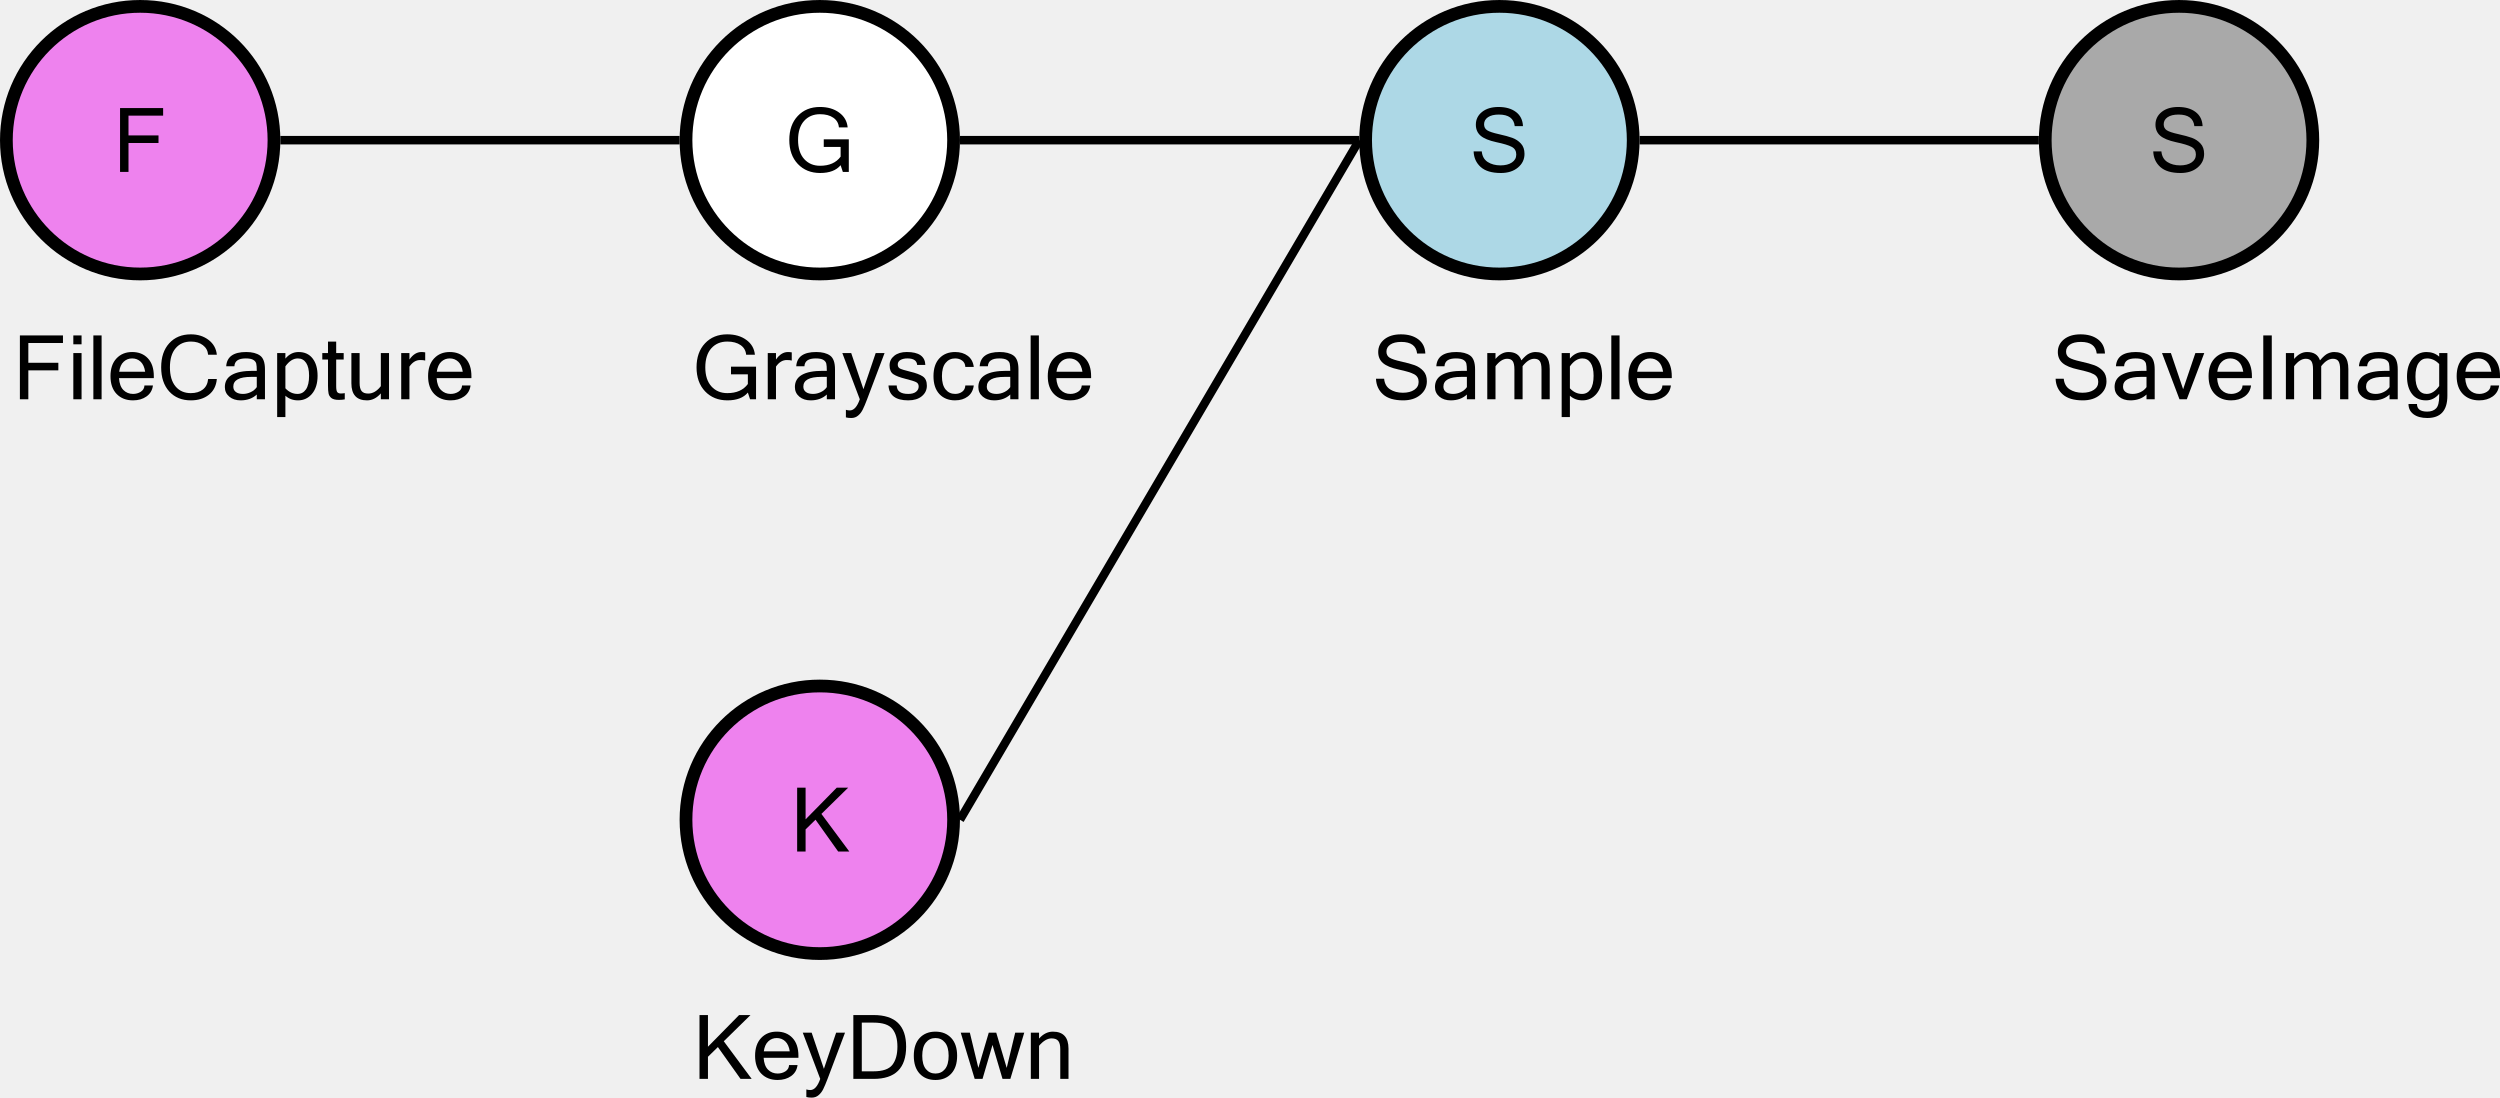
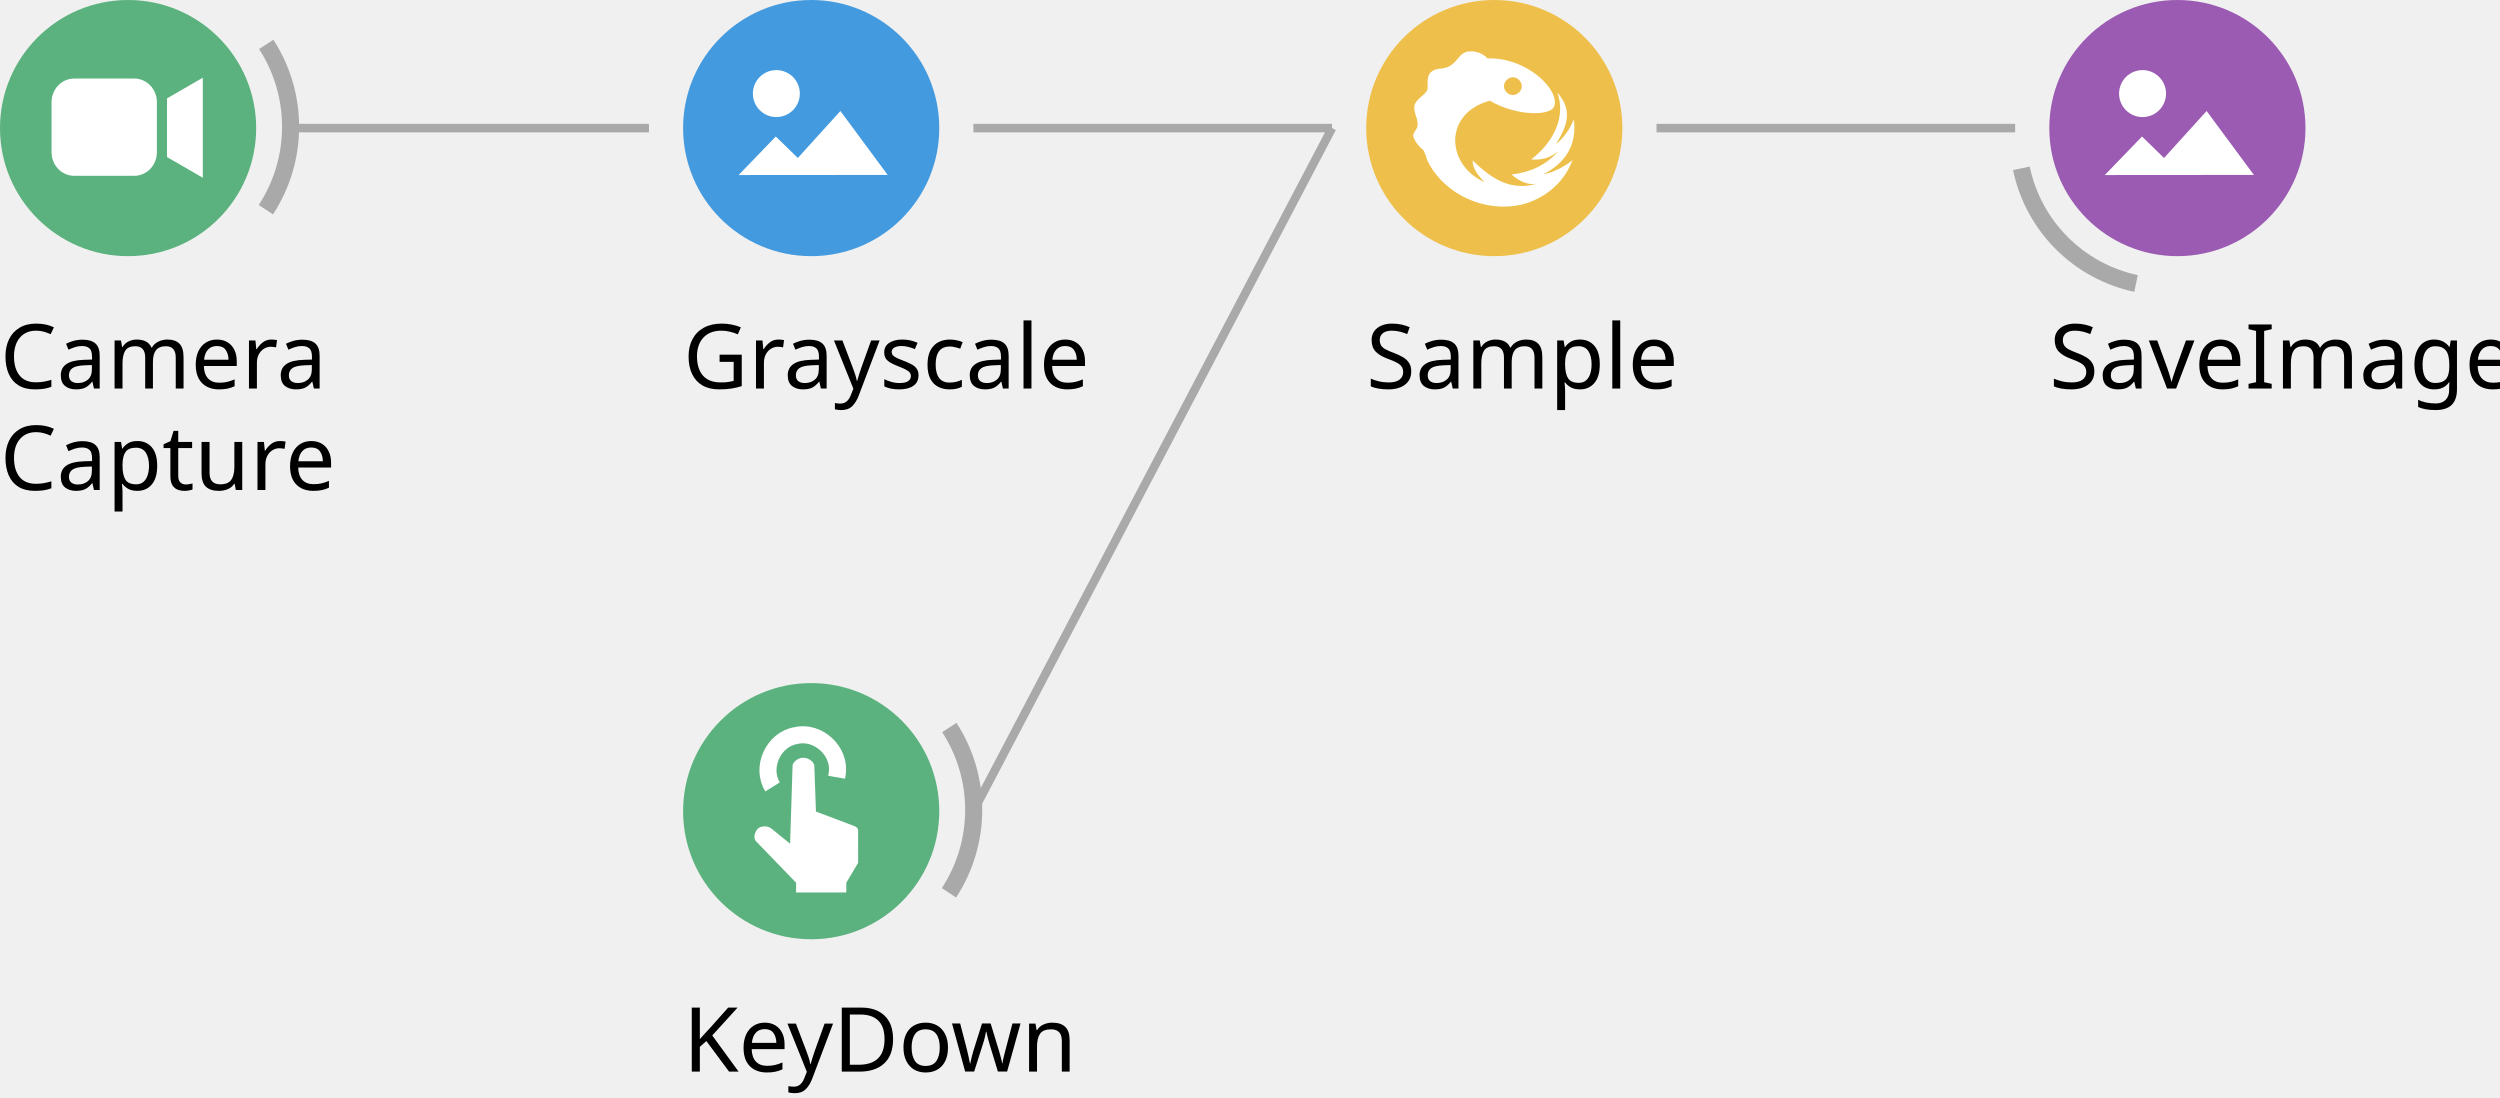
<svg xmlns="http://www.w3.org/2000/svg" width="364.423" height="160" id="SvgGdi_output" version="1.1">
-   <g id="g4882">
-     <circle id="153" cy="20.433" cx="317.636" style="opacity:1;fill:none;stroke:#000000;stroke-width:3.715;stroke-linecap:butt;stroke-linejoin:miter;stroke-miterlimit:9;shape-rendering:auto" r="18.575" />
-     <circle id="154" cy="20.433" cx="317.636" style="opacity:1;fill:#a9a9a9;stroke:none;stroke-width:0.619;shape-rendering:auto" r="18.575" />
-     <g transform="matrix(0.6191731,0,0,0.6191731,-1.857519,-1.857519)" aria-label="S" style="font-size:21px;font-family:'Microsoft Sans Serif';text-anchor:middle;opacity:1;fill:#000000;stroke:none;shape-rendering:auto" id="155">
-       <path d="m 516.338,43.73 q -3.179,0 -4.758,-1.425 -1.569,-1.425 -1.651,-3.661 h 1.917 q 0.154,1.682 1.395,2.492 1.251,0.8 3.015,0.8 1.671,0 2.687,-0.687 1.025,-0.687 1.025,-1.866 0,-1.241 -1.056,-1.805 -1.056,-0.564 -3.64,-1.107 -2.574,-0.554 -3.702,-1.528 -1.118,-0.974 -1.118,-2.594 0,-1.825 1.456,-2.994 1.466,-1.169 3.886,-1.169 2.543,0 4.102,1.179 1.559,1.179 1.651,3.333 h -1.938 q -0.297,-2.728 -3.732,-2.728 -1.661,0 -2.574,0.625 -0.913,0.625 -0.913,1.661 0,0.943 0.728,1.415 0.738,0.472 2.738,0.913 2.01,0.441 3.189,0.872 1.179,0.431 2.02,1.343 0.841,0.902 0.841,2.43 0,1.938 -1.548,3.22 -1.538,1.282 -4.02,1.282 z" id="path4621" />
-     </g>
-     <g transform="matrix(0.6191731,0,0,0.6191731,-1.857519,-1.857519)" aria-label="SaveImage" clip-path="url(#161_text_clipper)" style="font-size:21px;font-family:'Microsoft Sans Serif';opacity:1;fill:#000000;stroke:none;shape-rendering:auto" id="159">
-       <path d="m 493.352,97.256 q -3.179,0 -4.758,-1.425 -1.569,-1.425 -1.651,-3.661 h 1.917 q 0.154,1.682 1.395,2.492 1.251,0.8 3.015,0.8 1.671,0 2.687,-0.687 1.025,-0.687 1.025,-1.866 0,-1.241 -1.056,-1.805 -1.056,-0.564 -3.64,-1.107 -2.574,-0.554 -3.702,-1.528 -1.118,-0.974 -1.118,-2.594 0,-1.825 1.456,-2.994 1.466,-1.169 3.886,-1.169 2.543,0 4.102,1.179 1.559,1.179 1.651,3.333 h -1.938 q -0.297,-2.728 -3.732,-2.728 -1.661,0 -2.574,0.625 -0.913,0.625 -0.913,1.661 0,0.943 0.728,1.415 0.738,0.472 2.738,0.913 2.01,0.441 3.189,0.872 1.179,0.431 2.02,1.343 0.841,0.902 0.841,2.43 0,1.938 -1.548,3.22 -1.538,1.282 -4.02,1.282 z" id="path4544" />
-       <path d="m 508.343,94.139 v -2.41 h -1.323 q -4.204,0 -4.204,2.287 0,0.831 0.615,1.282 0.615,0.441 1.661,0.441 0.954,0 1.846,-0.431 0.892,-0.431 1.405,-1.169 z m 0,1.743 q -1.477,1.374 -3.804,1.374 -1.62,0 -2.666,-0.872 -1.046,-0.882 -1.046,-2.266 0,-3.814 6.573,-3.814 h 0.943 q 0,-1.169 -0.123,-1.692 -0.123,-0.533 -0.687,-0.882 -0.564,-0.349 -1.794,-0.349 -2.584,0 -2.666,1.846 h -1.928 q 0.215,-3.353 4.696,-3.353 2.092,0 3.261,0.831 1.169,0.831 1.169,3.261 V 97 h -1.928 z" id="path4546" />
-       <path d="M 521.94,86.121 517.828,97 h -1.723 l -4.112,-10.879 h 2.092 l 2.881,8.511 2.881,-8.511 z" id="path4548" />
-       <path d="m 528.267,97.256 q -2.399,0 -3.855,-1.497 -1.456,-1.507 -1.456,-4.194 0,-2.666 1.405,-4.173 1.415,-1.518 3.691,-1.518 2.328,0 3.712,1.487 1.395,1.487 1.395,4.204 v 0.461 h -8.193 q 0.123,1.887 1.036,2.799 0.923,0.913 2.266,0.913 1.015,0 1.825,-0.513 0.82,-0.523 0.861,-1.477 h 2 q -0.226,1.682 -1.528,2.594 -1.292,0.913 -3.158,0.913 z m 2.851,-6.747 q -0.236,-1.569 -1.056,-2.348 -0.82,-0.779 -2.01,-0.779 -1.159,0 -1.989,0.779 -0.831,0.769 -1.056,2.348 z" id="path4550" />
-       <path d="m 537.833,97 h -2 V 81.968 h 2 z" id="path4552" />
-       <path d="m 555.86,97 h -1.938 v -7.034 q 0,-1.354 -0.39,-1.928 -0.39,-0.574 -1.302,-0.574 -1.405,0 -2.758,1.743 V 97 h -1.928 v -7.034 q 0,-1.354 -0.39,-1.928 -0.39,-0.574 -1.312,-0.574 -1.405,0 -2.748,1.743 V 97 h -1.938 V 86.121 h 1.938 v 1.384 q 1.374,-1.63 3.045,-1.63 2.389,0 3.045,1.969 1.087,-1.282 1.846,-1.62 0.759,-0.349 1.487,-0.349 3.343,0 3.343,4.009 z" id="path4554" />
-       <path d="m 565.56,94.139 v -2.41 h -1.323 q -4.204,0 -4.204,2.287 0,0.831 0.615,1.282 0.615,0.441 1.661,0.441 0.954,0 1.846,-0.431 0.892,-0.431 1.405,-1.169 z m 0,1.743 q -1.477,1.374 -3.804,1.374 -1.62,0 -2.666,-0.872 -1.046,-0.882 -1.046,-2.266 0,-3.814 6.573,-3.814 h 0.943 q 0,-1.169 -0.123,-1.692 -0.123,-0.533 -0.687,-0.882 -0.564,-0.349 -1.794,-0.349 -2.584,0 -2.666,1.846 h -1.928 q 0.215,-3.353 4.696,-3.353 2.092,0 3.261,0.831 1.169,0.831 1.169,3.261 V 97 h -1.928 z" id="path4556" />
-       <path d="m 579.177,96.159 q 0,5.25 -4.737,5.25 -2.051,0 -3.24,-0.892 -1.179,-0.892 -1.179,-2.399 h 2 q 0,1.784 2.399,1.784 1.354,0 2.092,-0.749 0.738,-0.738 0.738,-2.912 v -0.543 q -1.292,1.559 -3.107,1.559 -2.133,0 -3.302,-1.518 -1.169,-1.518 -1.169,-4.091 0,-2.666 1.302,-4.214 1.312,-1.559 3.292,-1.559 1.764,0 2.984,1.087 v -0.841 h 1.928 z m -1.928,-2.287 V 88.705 q -1.251,-1.323 -2.861,-1.323 -1.241,0 -1.989,1.077 -0.738,1.066 -0.738,3.189 0,2.01 0.697,3.056 0.708,1.036 1.948,1.036 1.62,0 2.943,-1.866 z" id="path4558" />
-       <path d="m 586.673,97.256 q -2.399,0 -3.855,-1.497 -1.456,-1.507 -1.456,-4.194 0,-2.666 1.405,-4.173 1.415,-1.518 3.691,-1.518 2.328,0 3.712,1.487 1.395,1.487 1.395,4.204 v 0.461 h -8.193 q 0.123,1.887 1.036,2.799 0.923,0.913 2.266,0.913 1.015,0 1.825,-0.513 0.82,-0.523 0.861,-1.477 h 2 q -0.226,1.682 -1.528,2.594 -1.292,0.913 -3.158,0.913 z m 2.851,-6.747 q -0.236,-1.569 -1.056,-2.348 -0.82,-0.779 -2.01,-0.779 -1.159,0 -1.989,0.779 -0.831,0.769 -1.056,2.348 z" id="path4560" />
-     </g>
-   </g>
-   <g id="g4866">
-     <circle id="165" cy="20.433" cx="218.568" style="opacity:1;fill:none;stroke:#000000;stroke-width:3.715;stroke-linecap:butt;stroke-linejoin:miter;stroke-miterlimit:9;shape-rendering:auto" r="18.575" />
-     <circle id="166" cy="20.433" cx="218.568" style="opacity:1;fill:#add8e6;stroke:none;stroke-width:0.619;shape-rendering:auto" r="18.575" />
-     <g transform="matrix(0.6191731,0,0,0.6191731,-1.857519,-1.857519)" aria-label="S" style="font-size:21px;font-family:'Microsoft Sans Serif';text-anchor:middle;opacity:1;fill:#000000;stroke:none;shape-rendering:auto" id="167">
-       <path d="m 356.338,43.73 q -3.179,0 -4.758,-1.425 -1.569,-1.425 -1.651,-3.661 h 1.917 q 0.154,1.682 1.395,2.492 1.251,0.8 3.015,0.8 1.671,0 2.687,-0.687 1.025,-0.687 1.025,-1.866 0,-1.241 -1.056,-1.805 -1.056,-0.564 -3.64,-1.107 -2.574,-0.554 -3.702,-1.528 -1.118,-0.974 -1.118,-2.594 0,-1.825 1.456,-2.994 1.466,-1.169 3.886,-1.169 2.543,0 4.102,1.179 1.559,1.179 1.651,3.333 h -1.938 q -0.297,-2.728 -3.732,-2.728 -1.661,0 -2.574,0.625 -0.913,0.625 -0.913,1.661 0,0.943 0.728,1.415 0.738,0.472 2.738,0.913 2.01,0.441 3.189,0.872 1.179,0.431 2.02,1.343 0.841,0.902 0.841,2.43 0,1.938 -1.548,3.22 -1.538,1.282 -4.02,1.282 z" id="path4624" />
-     </g>
-     <g transform="matrix(0.6191731,0,0,0.6191731,-1.857519,-1.857519)" aria-label="Sample" clip-path="url(#173_text_clipper)" style="font-size:21px;font-family:'Microsoft Sans Serif';opacity:1;fill:#000000;stroke:none;shape-rendering:auto" id="171">
-       <path d="m 333.352,97.256 q -3.179,0 -4.758,-1.425 -1.569,-1.425 -1.651,-3.661 h 1.917 q 0.154,1.682 1.395,2.492 1.251,0.8 3.015,0.8 1.671,0 2.687,-0.687 1.025,-0.687 1.025,-1.866 0,-1.241 -1.056,-1.805 -1.056,-0.564 -3.64,-1.107 -2.574,-0.554 -3.702,-1.528 -1.118,-0.974 -1.118,-2.594 0,-1.825 1.456,-2.994 1.466,-1.169 3.886,-1.169 2.543,0 4.102,1.179 1.559,1.179 1.651,3.333 h -1.938 q -0.297,-2.728 -3.732,-2.728 -1.661,0 -2.574,0.625 -0.913,0.625 -0.913,1.661 0,0.943 0.728,1.415 0.738,0.472 2.738,0.913 2.01,0.441 3.189,0.872 1.179,0.431 2.02,1.343 0.841,0.902 0.841,2.43 0,1.938 -1.548,3.22 -1.538,1.282 -4.02,1.282 z" id="path4563" />
-       <path d="m 348.343,94.139 v -2.41 h -1.323 q -4.204,0 -4.204,2.287 0,0.831 0.615,1.282 0.615,0.441 1.661,0.441 0.954,0 1.846,-0.431 0.892,-0.431 1.405,-1.169 z m 0,1.743 q -1.477,1.374 -3.804,1.374 -1.62,0 -2.666,-0.872 -1.046,-0.882 -1.046,-2.266 0,-3.814 6.573,-3.814 h 0.943 q 0,-1.169 -0.123,-1.692 -0.123,-0.533 -0.687,-0.882 -0.564,-0.349 -1.794,-0.349 -2.584,0 -2.666,1.846 h -1.928 q 0.215,-3.353 4.696,-3.353 2.092,0 3.261,0.831 1.169,0.831 1.169,3.261 V 97 h -1.928 z" id="path4565" />
-       <path d="m 367.846,97 h -1.938 v -7.034 q 0,-1.354 -0.39,-1.928 -0.39,-0.574 -1.302,-0.574 -1.405,0 -2.758,1.743 V 97 h -1.928 v -7.034 q 0,-1.354 -0.39,-1.928 -0.39,-0.574 -1.312,-0.574 -1.405,0 -2.748,1.743 V 97 h -1.938 V 86.121 h 1.938 v 1.384 q 1.374,-1.63 3.045,-1.63 2.389,0 3.045,1.969 1.087,-1.282 1.846,-1.62 0.759,-0.349 1.487,-0.349 3.343,0 3.343,4.009 z" id="path4567" />
-       <path d="m 372.594,87.423 q 1.292,-1.548 3.107,-1.548 2.133,0 3.302,1.518 1.169,1.507 1.169,4.081 0,2.676 -1.312,4.235 -1.302,1.548 -3.292,1.548 -1.764,0 -2.974,-1.097 v 5.024 h -1.938 V 86.121 h 1.938 z m 0,6.993 q 1.241,1.323 2.851,1.323 1.251,0 1.989,-1.066 0.738,-1.077 0.738,-3.199 0,-2.01 -0.697,-3.045 -0.697,-1.046 -1.948,-1.046 -1.61,0 -2.933,1.866 z" id="path4569" />
-       <path d="m 384.283,97 h -1.938 V 81.968 h 1.938 z" id="path4571" />
-       <path d="m 391.687,97.256 q -2.399,0 -3.855,-1.497 -1.456,-1.507 -1.456,-4.194 0,-2.666 1.405,-4.173 1.415,-1.518 3.691,-1.518 2.328,0 3.712,1.487 1.395,1.487 1.395,4.204 v 0.461 h -8.193 q 0.123,1.887 1.036,2.799 0.923,0.913 2.266,0.913 1.015,0 1.825,-0.513 0.82,-0.523 0.861,-1.477 h 2 q -0.226,1.682 -1.528,2.594 -1.292,0.913 -3.158,0.913 z m 2.851,-6.747 q -0.236,-1.569 -1.056,-2.348 -0.82,-0.779 -2.01,-0.779 -1.159,0 -1.989,0.779 -0.831,0.769 -1.056,2.348 z" id="path4573" />
-     </g>
-   </g>
-   <line x1="239.001" y2="20.433" x2="297.203" id="177" style="opacity:1;fill:none;stroke:#000000;stroke-width:1.238;stroke-linecap:butt;stroke-linejoin:miter;stroke-miterlimit:9;shape-rendering:auto" y1="20.433" />
-   <g id="g4853">
-     <circle id="178" cy="20.433" cx="119.5" style="opacity:1;fill:none;stroke:#000000;stroke-width:3.715;stroke-linecap:butt;stroke-linejoin:miter;stroke-miterlimit:9;shape-rendering:auto" r="18.575" />
-     <circle id="179" cy="20.433" cx="119.5" style="opacity:1;fill:#ffffff;stroke:none;stroke-width:0.619;shape-rendering:auto" r="18.575" />
-     <g transform="matrix(0.6191731,0,0,0.6191731,-1.857519,-1.857519)" aria-label="G" style="font-size:21px;font-family:'Microsoft Sans Serif';text-anchor:middle;opacity:1;fill:#000000;stroke:none;shape-rendering:auto" id="180">
-       <path d="m 196.092,43.73 q -3.24,0 -5.26,-2.123 -2.01,-2.123 -2.01,-5.65 0,-3.538 1.989,-5.65 1.989,-2.123 5.219,-2.123 2.717,0 4.512,1.312 1.805,1.302 2.02,3.497 h -2.061 q -0.123,-1.456 -1.312,-2.276 -1.189,-0.831 -3.138,-0.831 -2.328,0 -3.753,1.589 -1.415,1.589 -1.415,4.481 0,2.881 1.436,4.481 1.436,1.589 3.753,1.589 3.25,0 4.83,-2.143 v -2.287 h -3.968 v -1.794 h 5.896 v 7.67 h -1.405 l -0.523,-1.579 q -1.528,1.835 -4.809,1.835 z" id="path4627" />
-     </g>
-     <g transform="matrix(0.6191731,0,0,0.6191731,-1.857519,-1.857519)" aria-label="Grayscale" clip-path="url(#186_text_clipper)" style="font-size:21px;font-family:'Microsoft Sans Serif';opacity:1;fill:#000000;stroke:none;shape-rendering:auto" id="184">
-       <path d="m 174.254,97.256 q -3.24,0 -5.26,-2.123 -2.01,-2.123 -2.01,-5.65 0,-3.538 1.989,-5.65 1.989,-2.123 5.219,-2.123 2.717,0 4.512,1.312 1.805,1.302 2.02,3.497 h -2.061 q -0.123,-1.456 -1.312,-2.276 -1.189,-0.831 -3.138,-0.831 -2.328,0 -3.753,1.589 -1.415,1.589 -1.415,4.481 0,2.881 1.436,4.481 1.436,1.589 3.753,1.589 3.25,0 4.83,-2.143 v -2.287 h -3.968 v -1.794 h 5.896 V 97 h -1.405 l -0.523,-1.579 q -1.528,1.835 -4.809,1.835 z" id="path4576" />
-       <path d="m 189.399,87.884 q -0.41,-0.123 -1.179,-0.123 -1.477,0 -2.533,1.548 V 97 h -1.938 V 86.121 h 1.938 v 1.518 q 1.22,-1.764 2.83,-1.764 0.41,0 0.882,0.082 z" id="path4578" />
-       <path d="m 197.654,94.139 v -2.41 h -1.323 q -4.204,0 -4.204,2.287 0,0.831 0.615,1.282 0.615,0.441 1.661,0.441 0.954,0 1.846,-0.431 0.892,-0.431 1.405,-1.169 z m 0,1.743 q -1.477,1.374 -3.804,1.374 -1.62,0 -2.666,-0.872 -1.046,-0.882 -1.046,-2.266 0,-3.814 6.573,-3.814 h 0.943 q 0,-1.169 -0.123,-1.692 -0.123,-0.533 -0.687,-0.882 -0.564,-0.349 -1.794,-0.349 -2.584,0 -2.666,1.846 h -1.928 q 0.215,-3.353 4.696,-3.353 2.092,0 3.261,0.831 1.169,0.831 1.169,3.261 V 97 h -1.928 z" id="path4580" />
-       <path d="m 203.068,99.625 q 1.436,0 2.348,-2.625 L 201.304,86.121 h 2.092 l 2.881,8.511 2.881,-8.511 h 2.092 L 207.139,97 q -0.595,1.559 -1.015,2.399 -0.41,0.851 -1.087,1.425 -0.666,0.584 -1.641,0.584 -0.728,0 -1.251,-0.144 v -1.784 q 0.451,0.144 0.923,0.144 z" id="path4582" />
-       <path d="m 216.839,97.256 q -4.46,0 -4.666,-3.507 h 1.938 q 0.021,1.989 2.707,1.989 1.2,0 1.825,-0.492 0.636,-0.502 0.636,-1.251 0,-0.738 -0.615,-1.036 -0.615,-0.308 -2.543,-0.79 -1.917,-0.482 -2.81,-1.077 -0.882,-0.595 -0.882,-2.092 0,-1.354 1.097,-2.235 1.107,-0.892 2.953,-0.892 4.276,0 4.368,3.045 h -1.928 q -0.103,-1.538 -2.307,-1.538 -0.974,0 -1.62,0.369 -0.636,0.369 -0.636,1.077 0,0.636 0.492,0.923 0.492,0.277 2.461,0.759 1.979,0.472 2.933,1.107 0.964,0.636 0.964,2.194 0,1.487 -1.189,2.471 -1.179,0.974 -3.179,0.974 z" id="path4584" />
-       <path d="m 227.862,97.256 q -2.317,0 -3.712,-1.487 -1.384,-1.497 -1.384,-4.204 0,-2.717 1.384,-4.204 1.395,-1.487 3.712,-1.487 1.784,0 2.974,0.902 1.2,0.902 1.415,2.604 h -1.989 q -0.041,-0.974 -0.738,-1.487 -0.687,-0.513 -1.661,-0.513 -1.384,0 -2.246,1.056 -0.861,1.046 -0.861,3.127 0,2.071 0.861,3.127 0.861,1.046 2.246,1.046 0.974,0 1.661,-0.513 0.697,-0.513 0.738,-1.477 h 1.989 q -0.215,1.702 -1.415,2.604 -1.189,0.902 -2.974,0.902 z" id="path4586" />
-       <path d="m 240.843,94.139 v -2.41 h -1.323 q -4.204,0 -4.204,2.287 0,0.831 0.615,1.282 0.615,0.441 1.661,0.441 0.954,0 1.846,-0.431 0.892,-0.431 1.405,-1.169 z m 0,1.743 q -1.477,1.374 -3.804,1.374 -1.62,0 -2.666,-0.872 -1.046,-0.882 -1.046,-2.266 0,-3.814 6.573,-3.814 h 0.943 q 0,-1.169 -0.123,-1.692 -0.123,-0.533 -0.687,-0.882 -0.564,-0.349 -1.794,-0.349 -2.584,0 -2.666,1.846 h -1.928 q 0.215,-3.353 4.696,-3.353 2.092,0 3.261,0.831 1.169,0.831 1.169,3.261 V 97 h -1.928 z" id="path4588" />
-       <path d="m 247.58,97 h -1.938 V 81.968 h 1.938 z" id="path4590" />
-       <path d="m 254.983,97.256 q -2.399,0 -3.855,-1.497 -1.456,-1.507 -1.456,-4.194 0,-2.666 1.405,-4.173 1.415,-1.518 3.691,-1.518 2.328,0 3.712,1.487 1.395,1.487 1.395,4.204 v 0.461 h -8.193 q 0.123,1.887 1.036,2.799 0.923,0.913 2.266,0.913 1.015,0 1.825,-0.513 0.82,-0.523 0.861,-1.477 h 2 q -0.226,1.682 -1.528,2.594 -1.292,0.913 -3.158,0.913 z m 2.851,-6.747 q -0.236,-1.569 -1.056,-2.348 -0.82,-0.779 -2.01,-0.779 -1.159,0 -1.989,0.779 -0.831,0.769 -1.056,2.348 z" id="path4592" />
-     </g>
-   </g>
-   <line x1="139.933" y2="20.433" x2="198.135" id="190" style="opacity:1;fill:none;stroke:#000000;stroke-width:1.238;stroke-linecap:butt;stroke-linejoin:miter;stroke-miterlimit:9;shape-rendering:auto" y1="20.433" />
-   <g id="g4914">
-     <circle id="191" cy="119.5" cx="119.5" style="opacity:1;fill:none;stroke:#000000;stroke-width:3.715;stroke-linecap:butt;stroke-linejoin:miter;stroke-miterlimit:9;shape-rendering:auto" r="18.575" />
-     <circle id="192" cy="119.5" cx="119.5" style="opacity:1;fill:#ee82ee;stroke:none;stroke-width:0.619;shape-rendering:auto" r="18.575" />
-     <g transform="matrix(0.6191731,0,0,0.6191731,-1.857519,-1.857519)" aria-label="K" style="font-size:21px;font-family:'Microsoft Sans Serif';text-anchor:middle;opacity:1;fill:#000000;stroke:none;shape-rendering:auto" id="193">
-       <path d="m 202.952,203.473 h -2.625 l -5.332,-7.496 -2.338,2.287 v 5.209 h -1.989 v -15.032 h 1.989 v 7.455 l 7.332,-7.455 h 2.687 l -6.296,6.173 z" id="path4618" />
-     </g>
-     <g transform="matrix(0.6191731,0,0,0.6191731,-1.857519,-1.857519)" aria-label="KeyDown" clip-path="url(#199_text_clipper)" style="font-size:21px;font-family:'Microsoft Sans Serif';opacity:1;fill:#000000;stroke:none;shape-rendering:auto" id="197">
-       <path d="m 179.966,257 h -2.625 l -5.332,-7.496 -2.338,2.287 V 257 h -1.989 v -15.032 h 1.989 v 7.455 l 7.332,-7.455 h 2.687 l -6.296,6.173 z" id="path4529" />
-       <path d="m 186.077,257.256 q -2.399,0 -3.855,-1.497 -1.456,-1.507 -1.456,-4.194 0,-2.666 1.405,-4.173 1.415,-1.518 3.691,-1.518 2.328,0 3.712,1.487 1.395,1.487 1.395,4.204 v 0.461 h -8.193 q 0.123,1.887 1.036,2.799 0.923,0.913 2.266,0.913 1.015,0 1.825,-0.513 0.82,-0.523 0.861,-1.477 h 2 q -0.226,1.682 -1.528,2.594 -1.292,0.913 -3.158,0.913 z m 2.851,-6.747 q -0.236,-1.569 -1.056,-2.348 -0.82,-0.779 -2.01,-0.779 -1.159,0 -1.989,0.779 -0.831,0.769 -1.056,2.348 z" id="path4531" />
-       <path d="m 193.757,259.625 q 1.436,0 2.348,-2.625 l -4.112,-10.879 h 2.092 l 2.881,8.511 2.881,-8.511 h 2.092 L 197.828,257 q -0.595,1.559 -1.015,2.399 -0.41,0.851 -1.087,1.425 -0.666,0.584 -1.641,0.584 -0.728,0 -1.251,-0.144 v -1.784 q 0.451,0.144 0.923,0.144 z" id="path4533" />
-       <path d="m 203.898,241.968 h 4.768 q 7.66,0 7.66,7.434 0,7.598 -7.66,7.598 h -4.768 z m 1.989,13.248 h 2.738 q 3.271,0 4.46,-1.518 1.189,-1.528 1.189,-4.296 0,-2.697 -1.189,-4.173 -1.179,-1.477 -4.46,-1.477 h -2.738 z" id="path4535" />
-       <path d="m 223.227,245.875 q 2.328,0 3.712,1.487 1.395,1.487 1.395,4.204 0,2.707 -1.395,4.204 -1.384,1.487 -3.712,1.487 -2.317,0 -3.712,-1.487 -1.384,-1.497 -1.384,-4.204 0,-2.717 1.384,-4.204 1.395,-1.487 3.712,-1.487 z m 0,9.864 q 1.384,0 2.246,-1.046 0.861,-1.056 0.861,-3.127 0,-2.082 -0.861,-3.127 -0.861,-1.056 -2.246,-1.056 -1.384,0 -2.246,1.056 -0.861,1.046 -0.861,3.127 0,2.071 0.861,3.127 0.861,1.046 2.246,1.046 z" id="path4537" />
-       <path d="M 244.135,246.121 240.864,257 h -1.846 l -2.358,-7.998 L 234.312,257 h -1.846 l -3.281,-10.879 h 2.143 l 2,8.295 2.451,-8.295 h 1.764 l 2.461,8.295 2,-8.295 z" id="path4539" />
-       <path d="m 247.621,247.505 q 1.446,-1.63 3.25,-1.63 3.681,0 3.681,4.009 V 257 h -1.938 v -7.034 q 0,-1.333 -0.482,-1.917 -0.472,-0.584 -1.559,-0.584 -1.477,0 -2.953,1.743 V 257 h -1.938 v -10.879 h 1.938 z" id="path4541" />
-     </g>
-   </g>
-   <line x1="139.933" y2="20.433" x2="198.135" id="203" style="opacity:1;fill:none;stroke:#000000;stroke-width:1.238;stroke-linecap:butt;stroke-linejoin:miter;stroke-miterlimit:9;shape-rendering:auto" y1="119.5" />
-   <g id="g4900">
-     <circle id="204" cy="20.433" cx="20.433" style="opacity:1;fill:none;stroke:#000000;stroke-width:3.715;stroke-linecap:butt;stroke-linejoin:miter;stroke-miterlimit:9;shape-rendering:auto" r="18.575" />
-     <circle id="205" cy="20.433" cx="20.433" style="opacity:1;fill:#ee82ee;stroke:none;stroke-width:0.619;shape-rendering:auto" r="18.575" />
-     <g transform="matrix(0.6191731,0,0,0.6191731,-1.857519,-1.857519)" aria-label="F" style="font-size:21px;font-family:'Microsoft Sans Serif';text-anchor:middle;opacity:1;fill:#000000;stroke:none;shape-rendering:auto" id="206">
-       <path d="m 41.404,30.225 h -8.152 v 4.655 h 7.065 v 1.784 h -7.065 v 6.809 H 31.263 V 28.441 h 10.141 z" id="path4630" />
-     </g>
-     <g transform="matrix(0.6191731,0,0,0.6191731,-1.857519,-1.857519)" aria-label="FileCapture" clip-path="url(#212_text_clipper)" style="font-size:21px;font-family:'Microsoft Sans Serif';opacity:1;fill:#000000;stroke:none;shape-rendering:auto" id="210">
-       <path d="M 17.823,83.752 H 9.671 v 4.655 H 16.736 v 1.784 H 9.671 V 97 H 7.682 V 81.968 H 17.823 Z" id="path4595" />
-       <path d="M 22.201,97 H 20.263 V 86.121 h 1.938 z m 0,-12.94 h -1.938 v -2.092 h 1.938 z" id="path4597" />
-       <path d="M 26.918,97 H 24.98 V 81.968 h 1.938 z" id="path4599" />
-       <path d="m 34.321,97.256 q -2.399,0 -3.855,-1.497 -1.456,-1.507 -1.456,-4.194 0,-2.666 1.405,-4.173 1.415,-1.518 3.691,-1.518 2.328,0 3.712,1.487 1.395,1.487 1.395,4.204 v 0.461 h -8.193 q 0.123,1.887 1.036,2.799 0.923,0.913 2.266,0.913 1.015,0 1.825,-0.513 0.82,-0.523 0.861,-1.477 h 2 q -0.226,1.682 -1.528,2.594 -1.292,0.913 -3.158,0.913 z m 2.851,-6.747 q -0.236,-1.569 -1.056,-2.348 -0.82,-0.779 -2.01,-0.779 -1.159,0 -1.989,0.779 -0.831,0.769 -1.056,2.348 z" id="path4601" />
-       <path d="m 47.938,97.256 q -3.189,0 -5.096,-2.092 -1.897,-2.102 -1.897,-5.681 0,-3.579 1.897,-5.67 1.907,-2.102 5.096,-2.102 2.451,0 4.173,1.323 1.723,1.323 1.938,3.486 h -2.051 q -0.123,-1.425 -1.241,-2.266 -1.107,-0.841 -2.799,-0.841 -2.287,0 -3.62,1.579 -1.333,1.569 -1.333,4.491 0,2.912 1.323,4.491 1.323,1.579 3.589,1.579 1.764,0 2.851,-0.861 1.087,-0.861 1.23,-2.461 h 2.051 q -0.215,2.399 -1.887,3.712 -1.671,1.312 -4.225,1.312 z" id="path4603" />
-       <path d="m 63.453,94.139 v -2.41 h -1.323 q -4.204,0 -4.204,2.287 0,0.831 0.615,1.282 0.615,0.441 1.661,0.441 0.954,0 1.846,-0.431 0.892,-0.431 1.405,-1.169 z m 0,1.743 q -1.477,1.374 -3.804,1.374 -1.62,0 -2.666,-0.872 -1.046,-0.882 -1.046,-2.266 0,-3.814 6.573,-3.814 h 0.943 q 0,-1.169 -0.123,-1.692 -0.123,-0.533 -0.687,-0.882 -0.564,-0.349 -1.794,-0.349 -2.584,0 -2.666,1.846 h -1.928 q 0.215,-3.353 4.696,-3.353 2.092,0 3.261,0.831 1.169,0.831 1.169,3.261 V 97 h -1.928 z" id="path4605" />
-       <path d="m 70.189,87.423 q 1.292,-1.548 3.107,-1.548 2.133,0 3.302,1.518 1.169,1.507 1.169,4.081 0,2.676 -1.312,4.235 -1.302,1.548 -3.292,1.548 -1.764,0 -2.974,-1.097 v 5.024 H 68.251 V 86.121 h 1.938 z m 0,6.993 q 1.241,1.323 2.851,1.323 1.251,0 1.989,-1.066 0.738,-1.077 0.738,-3.199 0,-2.01 -0.697,-3.045 -0.697,-1.046 -1.948,-1.046 -1.61,0 -2.933,1.866 z" id="path4607" />
-       <path d="m 84.166,97.021 q -0.636,0.123 -1.384,0.123 -1.189,0 -1.743,-0.42 -0.554,-0.431 -0.687,-1.097 -0.133,-0.667 -0.133,-1.815 v -6.173 h -1.343 v -1.518 h 1.343 v -2.707 h 1.928 v 2.707 h 1.764 v 1.518 h -1.764 v 6.275 q 0,1.118 0.277,1.425 0.287,0.297 0.779,0.297 0.502,0 0.964,-0.082 z" id="path4609" />
-       <path d="m 92.656,95.616 q -1.446,1.641 -3.25,1.641 -3.681,0 -3.681,-4.02 v -7.116 h 1.938 v 7.034 q 0,1.333 0.472,1.917 0.472,0.584 1.559,0.584 1.62,0 2.963,-1.743 v -7.793 h 1.928 V 97 h -1.928 z" id="path4611" />
-       <path d="m 103.104,87.884 q -0.41,-0.123 -1.179,-0.123 -1.477,0 -2.533,1.548 V 97 H 97.455 V 86.121 h 1.938 v 1.518 q 1.22,-1.764 2.83,-1.764 0.41,0 0.882,0.082 z" id="path4613" />
-       <path d="m 109.093,97.256 q -2.399,0 -3.855,-1.497 -1.456,-1.507 -1.456,-4.194 0,-2.666 1.405,-4.173 1.415,-1.518 3.691,-1.518 2.328,0 3.712,1.487 1.395,1.487 1.395,4.204 v 0.461 h -8.193 q 0.123,1.887 1.036,2.799 0.923,0.913 2.266,0.913 1.015,0 1.825,-0.513 0.82,-0.523 0.861,-1.477 h 2 q -0.226,1.682 -1.528,2.594 -1.292,0.913 -3.158,0.913 z m 2.851,-6.747 q -0.236,-1.569 -1.056,-2.348 -0.82,-0.779 -2.01,-0.779 -1.159,0 -1.989,0.779 -0.831,0.769 -1.056,2.348 z" id="path4615" />
-     </g>
-   </g>
-   <line x1="40.865" y2="20.433" x2="99.068" id="216" style="opacity:1;fill:none;stroke:#000000;stroke-width:1.238;stroke-linecap:butt;stroke-linejoin:miter;stroke-miterlimit:9;shape-rendering:auto" y1="20.433" />
  <defs id="clips_hatches_and_gradients">
    <clipPath id="161_text_clipper">
      <rect x="486" y="76" width="116.41" height="26.39" id="162" />
    </clipPath>
    <clipPath id="173_text_clipper">
      <rect x="326" y="76" width="80.46" height="26.39" id="174" />
    </clipPath>
    <clipPath id="186_text_clipper">
      <rect x="166" y="76" width="104.49" height="26.39" id="187" />
    </clipPath>
    <clipPath id="199_text_clipper">
      <rect x="166" y="236" width="99.56" height="26.39" id="200" />
    </clipPath>
    <clipPath id="212_text_clipper">
      <rect x="6" y="76" width="119.04" height="26.39" id="213" />
    </clipPath>
+     <clipPath id="126_text_clipper">
+       <rect x="488" y="398" width="116.41" height="26.39" id="127" />
+     </clipPath>
+     <clipPath id="160_text_clipper">
+       <rect x="328" y="398" width="80.46" height="26.39" id="161" />
+     </clipPath>
+     <clipPath id="177_text_clipper">
+       <rect x="168" y="398" width="104.49" height="26.39" id="178-1" />
+     </clipPath>
+     <clipPath id="187_text_clipper">
+       <rect x="168" y="558" width="99.56" height="26.39" id="188" />
+     </clipPath>
+     <clipPath id="216_text_clipper">
+       <rect x="8" y="398" width="83.94" height="52.79" id="217" />
+     </clipPath>
+     <clipPath id="222_text_clipper">
+       <rect x="8" y="421.77" width="83.94" height="52.79" id="223" />
+     </clipPath>
+     <clipPath id="136_text_clipper">
+       <rect x="488" y="718" width="116.41" height="26.39" id="137" />
+     </clipPath>
+     <clipPath id="168_text_clipper">
+       <rect x="328" y="718" width="80.46" height="26.39" id="169" />
+     </clipPath>
+     <clipPath id="196_text_clipper">
+       <rect x="168" y="718" width="104.49" height="26.39" id="197" />
+     </clipPath>
+     <clipPath id="206_text_clipper">
+       <rect x="168" y="878" width="95.45" height="26.39" id="207" />
+     </clipPath>
+     <clipPath id="232_text_clipper">
+       <rect x="8" y="718" width="83.94" height="52.79" id="233" />
+     </clipPath>
+     <clipPath id="238_text_clipper">
+       <rect x="8" y="741.77" width="83.94" height="52.79" id="239" />
+     </clipPath>
+     <clipPath id="248_text_clipper">
+       <rect x="8" y="878" width="99.56" height="26.39" id="249" />
+     </clipPath>
  </defs>
+   <g transform="matrix(0.6223465,0,0,0.6223465,-4.978772,-204.1299)" id="g1150">
+     <line y1="358" style="fill:none;stroke:#a9a9a9;stroke-width:2;stroke-miterlimit:9" id="86" x2="480" y2="358" x1="396" />
+     <line y1="358" style="fill:none;stroke:#a9a9a9;stroke-width:2;stroke-miterlimit:9" id="88" x2="320" y2="358" x1="236" />
+     <line y1="518" style="fill:none;stroke:#a9a9a9;stroke-width:2;stroke-miterlimit:9" id="89" x2="320" y2="358" x1="236" />
+     <line y1="358" style="fill:none;stroke:#a9a9a9;stroke-width:2;stroke-miterlimit:9" id="92" x2="160" y2="358" x1="76" />
+     <path d="M 508.316,394.4 C 494.811,391.518 484.278,380.938 481.458,367.42" style="fill:none;stroke:#a9a9a9;stroke-width:4;stroke-miterlimit:9" id="120" />
+     <circle id="121" cy="358" cx="518" style="fill:#9b5bb3;stroke-width:2" r="30" />
+     <path d="M 524.844,354 514.871,365.001 509.711,359.974 501,369 535.914,368.972 Z" style="fill:#ffffff;fill-rule:evenodd;stroke-width:2" id="122" />
+     <circle id="123" cy="349.92" cx="509.84" style="fill:#ffffff;stroke-width:2" r="5.5" />
+     <text id="124" x="488" y="398" style="font-size:21px;font-family:'Microsoft Sans Serif';fill:#000000" clip-path="url(#126_text_clipper)">
+       <tspan dy="15.75pt" id="128">SaveImage</tspan>
+     </text>
+     <circle id="156" cy="358" cx="358" style="fill:#eec04b;stroke-width:2" r="30" />
+     <path d="M 352.492,340.027 V 340.039 C 352.116,340.041 351.789,340.081 351.535,340.133 349.737,340.705 349.793,341.869 347.754,343.371 345.727,344.529 344.707,343.64 343.23,344.84 341.757,346.031 342.786,348.765 342.168,349.297 341.554,350.36 339.651,351.309 339.305,352.652 339.018,354.37 340.084,355.594 340.043,357.066 340.166,358.293 338.823,358.99 339.016,359.984 339.594,361.608 340.709,362.584 341.234,363.035 341.327,363.099 341.4,363.197 341.43,363.203 341.581,363.584 341.717,363.973 341.91,364.332 341.899,364.28 341.897,364.228 341.887,364.176 341.996,364.611 342.11,365.048 342.266,365.476 345.366,372.198 353.628,377.372 362.684,376.234 367.082,375.695 373.649,372.663 376.332,365.476 374.441,367.173 371.063,368.648 369.555,368.762 374.66,366.21 377.414,361.875 376.641,355.949 375.583,358.467 374.187,360.403 372.441,361.73 376.149,355.951 375.514,352.963 372.77,349.68 374.732,355.078 372.194,361.069 366.664,365.328 368.905,365.571 371.033,365.032 373.004,363.426 370.026,366.747 366.299,368.417 362.027,368.871 364.067,370.605 366.036,371.389 367.918,371.055 362.689,372.498 358.31,370.909 352.98,365.601 352.701,367.03 354.21,369.255 355.766,370.676 346.747,366.766 345.952,354.592 356.937,351.586 356.944,351.586 356.95,351.588 356.957,351.586 363.5,355.413 371.731,355.162 372.102,352.687 373.018,349.722 367.93,343.61 360.324,342.016 358.924,341.742 357.585,341.635 356.309,341.672 356.334,341.672 356.357,341.672 356.383,341.652 355.168,340.355 353.62,340.023 352.492,340.027 Z M 362.355,346.094 C 363.447,346.094 364.445,347.088 364.445,348.18 364.445,349.272 363.447,350.266 362.355,350.266 361.263,350.266 360.269,349.272 360.269,348.18 360.269,347.088 361.263,346.094 362.355,346.094 Z" style="fill:#ffffff;fill-rule:evenodd;stroke-width:2" id="157" />
+     <text id="158" x="328" y="398" style="font-size:21px;font-family:'Microsoft Sans Serif';fill:#000000" clip-path="url(#160_text_clipper)">
+       <tspan dy="15.75pt" id="162-2">Sample</tspan>
+     </text>
+     <circle id="172" cy="358" cx="198" style="fill:#449adf;stroke-width:2" r="30" />
+     <path d="M 204.844,354 194.871,365.001 189.711,359.974 181,369 215.914,368.972 Z" style="fill:#ffffff;fill-rule:evenodd;stroke-width:2" id="173" />
+     <circle id="174-5" cy="349.92" cx="189.84" style="fill:#ffffff;stroke-width:2" r="5.5" />
+     <text id="175" x="168" y="398" style="font-size:21px;font-family:'Microsoft Sans Serif';fill:#000000" clip-path="url(#177_text_clipper)">
+       <tspan dy="15.75pt" id="179-9">Grayscale</tspan>
+     </text>
+     <path d="M 230.358,498.4 C 237.997,510.184 237.963,525.364 230.271,537.114" style="fill:none;stroke:#a9a9a9;stroke-width:4;stroke-miterlimit:9" id="181" />
+     <circle id="182" cy="518" cx="198" style="fill:#5bb27e;stroke-width:2" r="30" />
+     <path d="M 185.081,525.052 C 184.31,524.281 184.853,522.747 185.502,522.097 186.139,521.461 187.771,521.31 188.679,522.072 L 193.06,525.611 193.642,507.328 C 193.642,506.612 194.849,505.48 196.105,505.48 197.597,505.48 198.735,506.632 198.735,507.391 L 199.117,518.087 208.129,521.493 C 208.501,521.62 208.991,521.991 208.99,522.444 L 208.996,530.1 206.226,534.759 V 537.035 H 194.464 V 534.759 Z" style="fill:#ffffff;fill-rule:evenodd;stroke-width:2" id="183" />
+     <path d="M 188.964,512.312 C 186.127,507.776 189.146,501.138 194.43,500.295 199.633,499.047 204.966,504.02 204.086,509.297 L 203.954,510.052" style="fill:none;stroke:#ffffff;stroke-width:4;stroke-miterlimit:9" id="184-7" />
+     <text id="185" x="168" y="558" style="font-size:21px;font-family:'Microsoft Sans Serif';fill:#000000" clip-path="url(#187_text_clipper)">
+       <tspan dy="15.75pt" id="189">KeyDown</tspan>
+     </text>
+     <path d="M 70.358,338.4 C 77.997,350.184 77.963,365.364 70.271,377.114" style="fill:none;stroke:#a9a9a9;stroke-width:4;stroke-miterlimit:9" id="210-9" />
+     <circle id="211" cy="358" cx="38" style="fill:#5bb27e;stroke-width:2" r="30" />
+     <path d="M 55.5,346.2 47.117,351.042 V 364.787 L 55.5,369.629 Z" style="fill:#ffffff;fill-rule:evenodd;stroke-width:2" id="212" />
+     <path d="M 25.385,346.4 H 39.439 C 42.38,346.4 44.748,348.867 44.748,351.932 V 363.647 C 44.748,366.712 42.38,369.179 39.439,369.179 H 25.385 C 22.444,369.179 20.076,366.712 20.076,363.647 V 351.932 C 20.076,348.867 22.444,346.4 25.385,346.4 Z" style="fill:#ffffff;fill-rule:evenodd;stroke-width:2" id="213-6" />
+     <text id="214" x="8" y="398" style="font-size:21px;font-family:'Microsoft Sans Serif';fill:#000000" clip-path="url(#216_text_clipper)">
+       <tspan dy="15.75pt" id="218">Camera</tspan>
+     </text>
+     <text id="220" x="8" y="421.77" style="font-size:21px;font-family:'Microsoft Sans Serif';fill:#000000" clip-path="url(#222_text_clipper)">
+       <tspan dy="15.75pt" id="224">Capture</tspan>
+     </text>
+   </g>
</svg>
